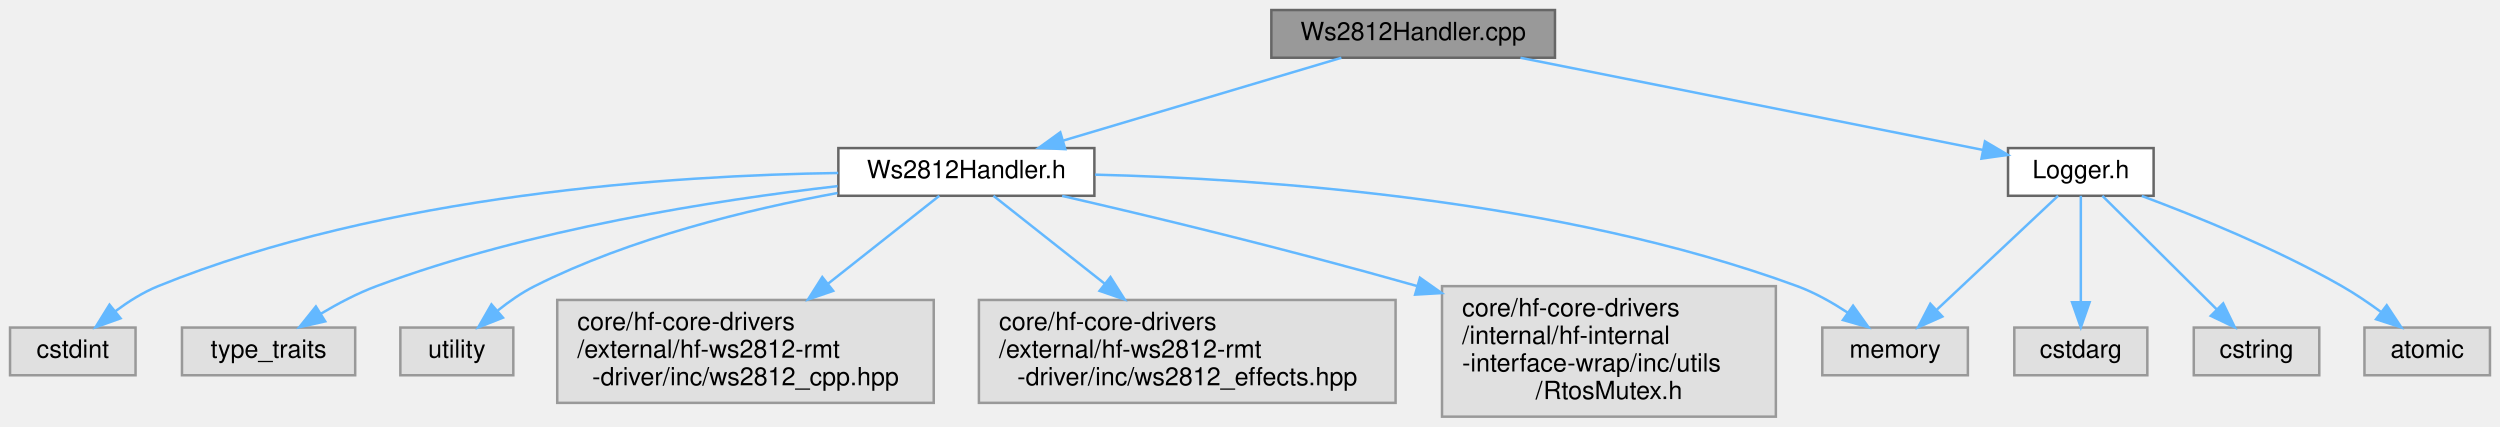
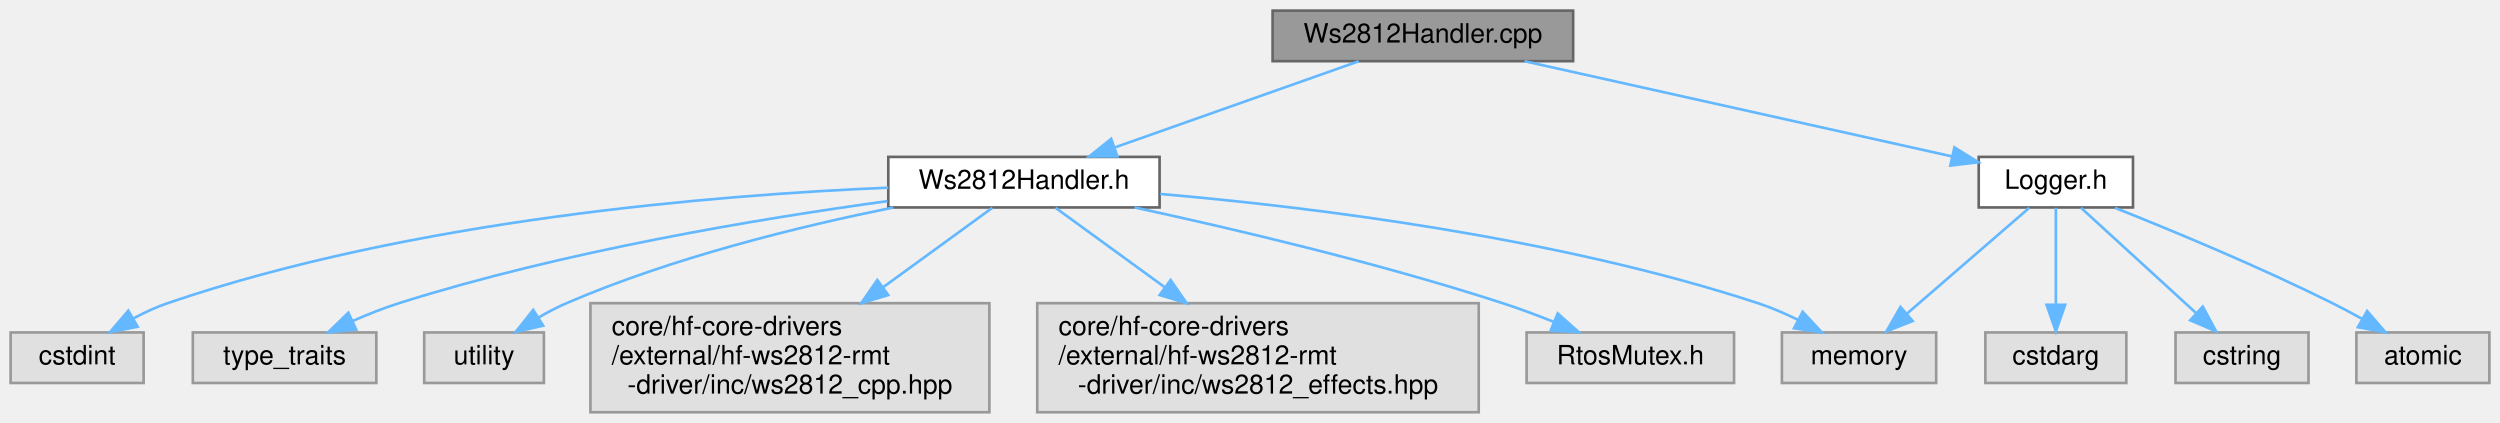
- <svg xmlns="http://www.w3.org/2000/svg" xmlns:xlink="http://www.w3.org/1999/xlink" width="996pt" height="170pt" viewBox="0.00 0.00 996.00 170.00">
-   <g id="graph0" class="graph" transform="scale(1 1) rotate(0) translate(4 166)">
+ <svg xmlns="http://www.w3.org/2000/svg" xmlns:xlink="http://www.w3.org/1999/xlink" width="940pt" height="159pt" viewBox="0.00 0.00 940.00 159.00">
+   <g id="graph0" class="graph" transform="scale(1 1) rotate(0) translate(4 155)">
    <g id="Node000001" class="node">
      <g id="a_Node000001">
        <a xlink:title="Implementation of WS2812 LED strip handler.">
-           <polygon fill="#999999" stroke="#666666" points="615.5,-162 502.5,-162 502.5,-143 615.5,-143 615.5,-162" />
-           <text text-anchor="middle" x="559" y="-150" font-family="Helvetica,sans-Serif" font-size="10.00">Ws2812Handler.cpp</text>
+           <polygon fill="#999999" stroke="#666666" points="587.5,-151 474.5,-151 474.5,-132 587.5,-132 587.5,-151" />
+           <text text-anchor="middle" x="531" y="-139" font-family="Helvetica,sans-Serif" font-size="10.00">Ws2812Handler.cpp</text>
        </a>
      </g>
    </g>
    <g id="Node000002" class="node">
      <g id="a_Node000002">
        <a xlink:href="Ws2812Handler_8h.html" target="_top" xlink:title="Unified handler for WS2812 addressable LED strips using RMT peripheral.">
-           <polygon fill="white" stroke="#666666" points="432,-107 330,-107 330,-88 432,-88 432,-107" />
-           <text text-anchor="middle" x="381" y="-95" font-family="Helvetica,sans-Serif" font-size="10.00">Ws2812Handler.h</text>
+           <polygon fill="white" stroke="#666666" points="432,-96 330,-96 330,-77 432,-77 432,-96" />
+           <text text-anchor="middle" x="381" y="-84" font-family="Helvetica,sans-Serif" font-size="10.00">Ws2812Handler.h</text>
        </a>
      </g>
    </g>
    <g id="edge1_Node000001_Node000002" class="edge">
      <g id="a_edge1_Node000001_Node000002">
        <a xlink:title=" ">
-           <path fill="none" stroke="#63b8ff" d="M530.4,-142.98C500.39,-134.05 453.02,-119.94 419.68,-110.02" />
-           <polygon fill="#63b8ff" stroke="#63b8ff" points="420.41,-106.58 409.82,-107.08 418.41,-113.29 420.41,-106.58" />
+           <path fill="none" stroke="#63b8ff" d="M506.9,-131.98C482.12,-123.23 443.3,-109.51 415.31,-99.62" />
+           <polygon fill="#63b8ff" stroke="#63b8ff" points="416.13,-96.2 405.54,-96.17 413.8,-102.8 416.13,-96.2" />
        </a>
      </g>
    </g>
    <g id="Node000010" class="node">
      <g id="a_Node000010">
        <a xlink:href="Logger_8h.html" target="_top" xlink:title="Advanced logging system with formatting capabilities.">
-           <polygon fill="white" stroke="#666666" points="854,-107 796,-107 796,-88 854,-88 854,-107" />
-           <text text-anchor="middle" x="825" y="-95" font-family="Helvetica,sans-Serif" font-size="10.00">Logger.h</text>
+           <polygon fill="white" stroke="#666666" points="798,-96 740,-96 740,-77 798,-77 798,-96" />
+           <text text-anchor="middle" x="769" y="-84" font-family="Helvetica,sans-Serif" font-size="10.00">Logger.h</text>
        </a>
      </g>
    </g>
    <g id="edge9_Node000001_Node000010" class="edge">
      <g id="a_edge9_Node000001_Node000010">
        <a xlink:title=" ">
-           <path fill="none" stroke="#63b8ff" d="M601.74,-142.98C652.6,-132.85 736.82,-116.07 785.99,-106.27" />
-           <polygon fill="#63b8ff" stroke="#63b8ff" points="786.8,-109.68 795.93,-104.29 785.43,-102.81 786.8,-109.68" />
+           <path fill="none" stroke="#63b8ff" d="M569.24,-131.98C613.37,-122.16 685.55,-106.08 730,-96.18" />
+           <polygon fill="#63b8ff" stroke="#63b8ff" points="730.86,-99.58 739.86,-93.99 729.34,-92.75 730.86,-99.58" />
        </a>
      </g>
    </g>
    <g id="Node000003" class="node">
      <g id="a_Node000003">
        <a xlink:title=" ">
-           <polygon fill="#e0e0e0" stroke="#999999" points="50,-35.5 0,-35.5 0,-16.5 50,-16.5 50,-35.5" />
-           <text text-anchor="middle" x="25" y="-23.5" font-family="Helvetica,sans-Serif" font-size="10.00">cstdint</text>
+           <polygon fill="#e0e0e0" stroke="#999999" points="50,-30 0,-30 0,-11 50,-11 50,-30" />
+           <text text-anchor="middle" x="25" y="-18" font-family="Helvetica,sans-Serif" font-size="10.00">cstdint</text>
        </a>
      </g>
    </g>
    <g id="edge2_Node000002_Node000003" class="edge">
      <g id="a_edge2_Node000002_Node000003">
        <a xlink:title=" ">
-           <path fill="none" stroke="#63b8ff" d="M329.93,-97.08C264.71,-96.14 149.46,-88.73 59,-52 53,-49.56 47.09,-45.83 41.92,-41.98" />
-           <polygon fill="#63b8ff" stroke="#63b8ff" points="44.02,-39.18 34.04,-35.61 39.62,-44.62 44.02,-39.18" />
+           <path fill="none" stroke="#63b8ff" d="M329.98,-84.43C265.3,-81.72 151.13,-72.46 59,-41 54.73,-39.54 50.38,-37.53 46.29,-35.34" />
+           <polygon fill="#63b8ff" stroke="#63b8ff" points="47.76,-32.15 37.36,-30.13 44.23,-38.19 47.76,-32.15" />
        </a>
      </g>
    </g>
    <g id="Node000004" class="node">
      <g id="a_Node000004">
        <a xlink:title=" ">
-           <polygon fill="#e0e0e0" stroke="#999999" points="780,-35.5 722,-35.5 722,-16.5 780,-16.5 780,-35.5" />
-           <text text-anchor="middle" x="751" y="-23.5" font-family="Helvetica,sans-Serif" font-size="10.00">memory</text>
+           <polygon fill="#e0e0e0" stroke="#999999" points="724,-30 666,-30 666,-11 724,-11 724,-30" />
+           <text text-anchor="middle" x="695" y="-18" font-family="Helvetica,sans-Serif" font-size="10.00">memory</text>
        </a>
      </g>
    </g>
    <g id="edge3_Node000002_Node000004" class="edge">
      <g id="a_edge3_Node000002_Node000004">
        <a xlink:title=" ">
-           <path fill="none" stroke="#63b8ff" d="M432.26,-96.42C498.76,-94.81 617.43,-86.72 712,-52 719,-49.43 726.05,-45.44 732.19,-41.4" />
-           <polygon fill="#63b8ff" stroke="#63b8ff" points="734.26,-44.22 740.42,-35.6 730.23,-38.5 734.26,-44.22" />
+           <path fill="none" stroke="#63b8ff" d="M432.24,-82.07C488.53,-77.2 581.02,-65.92 657,-41 662.07,-39.34 667.28,-37.07 672.17,-34.67" />
+           <polygon fill="#63b8ff" stroke="#63b8ff" points="673.8,-37.77 681.03,-30.01 670.55,-31.57 673.8,-37.77" />
        </a>
      </g>
    </g>
    <g id="Node000005" class="node">
      <g id="a_Node000005">
        <a xlink:title=" ">
-           <polygon fill="#e0e0e0" stroke="#999999" points="137.5,-35.5 68.5,-35.5 68.5,-16.5 137.5,-16.5 137.5,-35.5" />
-           <text text-anchor="middle" x="103" y="-23.5" font-family="Helvetica,sans-Serif" font-size="10.00">type_traits</text>
+           <polygon fill="#e0e0e0" stroke="#999999" points="137.5,-30 68.5,-30 68.5,-11 137.5,-11 137.5,-30" />
+           <text text-anchor="middle" x="103" y="-18" font-family="Helvetica,sans-Serif" font-size="10.00">type_traits</text>
        </a>
      </g>
    </g>
    <g id="edge4_Node000002_Node000005" class="edge">
      <g id="a_edge4_Node000002_Node000005">
        <a xlink:title=" ">
-           <path fill="none" stroke="#63b8ff" d="M329.69,-91.85C281.16,-86.28 206.89,-74.7 146,-52 138.43,-49.18 130.66,-45.08 123.84,-41.02" />
-           <polygon fill="#63b8ff" stroke="#63b8ff" points="125.56,-37.97 115.23,-35.63 121.85,-43.9 125.56,-37.97" />
+           <path fill="none" stroke="#63b8ff" d="M329.71,-79.38C281.51,-72.79 207.76,-60.54 146,-41 140.19,-39.16 134.13,-36.75 128.46,-34.25" />
+           <polygon fill="#63b8ff" stroke="#63b8ff" points="129.93,-31.07 119.38,-30.04 126.98,-37.42 129.93,-31.07" />
        </a>
      </g>
    </g>
    <g id="Node000006" class="node">
      <g id="a_Node000006">
        <a xlink:title=" ">
-           <polygon fill="#e0e0e0" stroke="#999999" points="200.5,-35.5 155.5,-35.5 155.5,-16.5 200.5,-16.5 200.5,-35.5" />
-           <text text-anchor="middle" x="178" y="-23.5" font-family="Helvetica,sans-Serif" font-size="10.00">utility</text>
+           <polygon fill="#e0e0e0" stroke="#999999" points="200.5,-30 155.5,-30 155.5,-11 200.5,-11 200.5,-30" />
+           <text text-anchor="middle" x="178" y="-18" font-family="Helvetica,sans-Serif" font-size="10.00">utility</text>
        </a>
      </g>
    </g>
    <g id="edge5_Node000002_Node000006" class="edge">
      <g id="a_edge5_Node000002_Node000006">
        <a xlink:title=" ">
-           <path fill="none" stroke="#63b8ff" d="M329.68,-89.11C294.38,-82.64 247.17,-71.19 209,-52 203.88,-49.43 198.83,-45.9 194.33,-42.3" />
-           <polygon fill="#63b8ff" stroke="#63b8ff" points="196.37,-39.44 186.51,-35.55 191.79,-44.73 196.37,-39.44" />
+           <path fill="none" stroke="#63b8ff" d="M331.86,-76.98C296.71,-69.9 248.79,-58.17 209,-41 205.46,-39.47 201.87,-37.58 198.43,-35.58" />
+           <polygon fill="#63b8ff" stroke="#63b8ff" points="200.22,-32.56 189.89,-30.19 196.49,-38.48 200.22,-32.56" />
        </a>
      </g>
    </g>
    <g id="Node000007" class="node">
      <g id="a_Node000007">
        <a xlink:title=" ">
-           <polygon fill="#e0e0e0" stroke="#999999" points="368,-46.5 218,-46.5 218,-5.5 368,-5.5 368,-46.5" />
-           <text text-anchor="start" x="226" y="-34.5" font-family="Helvetica,sans-Serif" font-size="10.00">core/hf-core-drivers</text>
-           <text text-anchor="start" x="226" y="-23.5" font-family="Helvetica,sans-Serif" font-size="10.00">/external/hf-ws2812-rmt</text>
-           <text text-anchor="middle" x="293" y="-12.5" font-family="Helvetica,sans-Serif" font-size="10.00">-driver/inc/ws2812_cpp.hpp</text>
+           <polygon fill="#e0e0e0" stroke="#999999" points="368,-41 218,-41 218,0 368,0 368,-41" />
+           <text text-anchor="start" x="226" y="-29" font-family="Helvetica,sans-Serif" font-size="10.00">core/hf-core-drivers</text>
+           <text text-anchor="start" x="226" y="-18" font-family="Helvetica,sans-Serif" font-size="10.00">/external/hf-ws2812-rmt</text>
+           <text text-anchor="middle" x="293" y="-7" font-family="Helvetica,sans-Serif" font-size="10.00">-driver/inc/ws2812_cpp.hpp</text>
        </a>
      </g>
    </g>
    <g id="edge6_Node000002_Node000007" class="edge">
      <g id="a_edge6_Node000002_Node000007">
        <a xlink:title=" ">
-           <path fill="none" stroke="#63b8ff" d="M370.21,-87.98C359.19,-79.27 341.52,-65.32 325.87,-52.96" />
-           <polygon fill="#63b8ff" stroke="#63b8ff" points="327.93,-50.12 317.91,-46.67 323.59,-55.62 327.93,-50.12" />
+           <path fill="none" stroke="#63b8ff" d="M369.13,-76.87C358.62,-69.22 342.73,-57.67 328.18,-47.09" />
+           <polygon fill="#63b8ff" stroke="#63b8ff" points="329.97,-44.06 319.82,-41.01 325.85,-49.72 329.97,-44.06" />
        </a>
      </g>
    </g>
    <g id="Node000008" class="node">
      <g id="a_Node000008">
        <a xlink:title=" ">
-           <polygon fill="#e0e0e0" stroke="#999999" points="552,-46.5 386,-46.5 386,-5.5 552,-5.5 552,-46.5" />
-           <text text-anchor="start" x="394" y="-34.5" font-family="Helvetica,sans-Serif" font-size="10.00">core/hf-core-drivers</text>
-           <text text-anchor="start" x="394" y="-23.5" font-family="Helvetica,sans-Serif" font-size="10.00">/external/hf-ws2812-rmt</text>
-           <text text-anchor="middle" x="469" y="-12.5" font-family="Helvetica,sans-Serif" font-size="10.00">-driver/inc/ws2812_effects.hpp</text>
+           <polygon fill="#e0e0e0" stroke="#999999" points="552,-41 386,-41 386,0 552,0 552,-41" />
+           <text text-anchor="start" x="394" y="-29" font-family="Helvetica,sans-Serif" font-size="10.00">core/hf-core-drivers</text>
+           <text text-anchor="start" x="394" y="-18" font-family="Helvetica,sans-Serif" font-size="10.00">/external/hf-ws2812-rmt</text>
+           <text text-anchor="middle" x="469" y="-7" font-family="Helvetica,sans-Serif" font-size="10.00">-driver/inc/ws2812_effects.hpp</text>
        </a>
      </g>
    </g>
    <g id="edge7_Node000002_Node000008" class="edge">
      <g id="a_edge7_Node000002_Node000008">
        <a xlink:title=" ">
-           <path fill="none" stroke="#63b8ff" d="M391.79,-87.98C402.81,-79.27 420.48,-65.32 436.13,-52.96" />
-           <polygon fill="#63b8ff" stroke="#63b8ff" points="438.41,-55.62 444.09,-46.67 434.07,-50.12 438.41,-55.62" />
+           <path fill="none" stroke="#63b8ff" d="M392.87,-76.87C403.38,-69.22 419.27,-57.67 433.82,-47.09" />
+           <polygon fill="#63b8ff" stroke="#63b8ff" points="436.15,-49.72 442.18,-41.01 432.03,-44.06 436.15,-49.72" />
        </a>
      </g>
    </g>
    <g id="Node000009" class="node">
      <g id="a_Node000009">
        <a xlink:title=" ">
-           <polygon fill="#e0e0e0" stroke="#999999" points="703.5,-52 570.5,-52 570.5,0 703.5,0 703.5,-52" />
-           <text text-anchor="start" x="578.5" y="-40" font-family="Helvetica,sans-Serif" font-size="10.00">core/hf-core-drivers</text>
-           <text text-anchor="start" x="578.5" y="-29" font-family="Helvetica,sans-Serif" font-size="10.00">/internal/hf-internal</text>
-           <text text-anchor="start" x="578.5" y="-18" font-family="Helvetica,sans-Serif" font-size="10.00">-interface-wrap/inc/utils</text>
-           <text text-anchor="middle" x="637" y="-7" font-family="Helvetica,sans-Serif" font-size="10.00">/RtosMutex.h</text>
+           <polygon fill="#e0e0e0" stroke="#999999" points="648,-30 570,-30 570,-11 648,-11 648,-30" />
+           <text text-anchor="middle" x="609" y="-18" font-family="Helvetica,sans-Serif" font-size="10.00">RtosMutex.h</text>
        </a>
      </g>
    </g>
    <g id="edge8_Node000002_Node000009" class="edge">
      <g id="a_edge8_Node000002_Node000009">
        <a xlink:title=" ">
-           <path fill="none" stroke="#63b8ff" d="M419.15,-87.95C453.66,-80.02 506.07,-67.49 560.53,-52.05" />
-           <polygon fill="#63b8ff" stroke="#63b8ff" points="561.71,-55.35 570.36,-49.24 559.78,-48.62 561.71,-55.35" />
+           <path fill="none" stroke="#63b8ff" d="M422.58,-77C459.37,-69.06 514.31,-56.17 561,-41 567.29,-38.96 573.92,-36.48 580.18,-33.99" />
+           <polygon fill="#63b8ff" stroke="#63b8ff" points="581.7,-37.15 589.62,-30.11 579.04,-30.67 581.7,-37.15" />
        </a>
      </g>
    </g>
    <g id="edge12_Node000010_Node000004" class="edge">
      <g id="a_edge12_Node000010_Node000004">
        <a xlink:title=" ">
-           <path fill="none" stroke="#63b8ff" d="M815.93,-87.98C803.94,-76.72 782.62,-56.69 767.68,-42.67" />
-           <polygon fill="#63b8ff" stroke="#63b8ff" points="769.83,-39.89 760.15,-35.59 765.04,-44.99 769.83,-39.89" />
+           <path fill="none" stroke="#63b8ff" d="M759.02,-76.87C747.28,-66.71 727.56,-49.66 713.1,-37.15" />
+           <polygon fill="#63b8ff" stroke="#63b8ff" points="715.15,-34.3 705.3,-30.41 710.57,-39.59 715.15,-34.3" />
        </a>
      </g>
    </g>
    <g id="Node000011" class="node">
      <g id="a_Node000011">
        <a xlink:title=" ">
-           <polygon fill="#e0e0e0" stroke="#999999" points="851.5,-35.5 798.5,-35.5 798.5,-16.5 851.5,-16.5 851.5,-35.5" />
-           <text text-anchor="middle" x="825" y="-23.5" font-family="Helvetica,sans-Serif" font-size="10.00">cstdarg</text>
+           <polygon fill="#e0e0e0" stroke="#999999" points="795.5,-30 742.5,-30 742.5,-11 795.5,-11 795.5,-30" />
+           <text text-anchor="middle" x="769" y="-18" font-family="Helvetica,sans-Serif" font-size="10.00">cstdarg</text>
        </a>
      </g>
    </g>
    <g id="edge10_Node000010_Node000011" class="edge">
      <g id="a_edge10_Node000010_Node000011">
        <a xlink:title=" ">
-           <path fill="none" stroke="#63b8ff" d="M825,-87.98C825,-77.56 825,-59.61 825,-45.88" />
-           <polygon fill="#63b8ff" stroke="#63b8ff" points="828.5,-45.59 825,-35.59 821.5,-45.59 828.5,-45.59" />
+           <path fill="none" stroke="#63b8ff" d="M769,-76.87C769,-67.66 769,-52.79 769,-40.77" />
+           <polygon fill="#63b8ff" stroke="#63b8ff" points="772.5,-40.41 769,-30.41 765.5,-40.41 772.5,-40.41" />
        </a>
      </g>
    </g>
    <g id="Node000012" class="node">
      <g id="a_Node000012">
        <a xlink:title=" ">
-           <polygon fill="#e0e0e0" stroke="#999999" points="920,-35.5 870,-35.5 870,-16.5 920,-16.5 920,-35.5" />
-           <text text-anchor="middle" x="895" y="-23.5" font-family="Helvetica,sans-Serif" font-size="10.00">cstring</text>
+           <polygon fill="#e0e0e0" stroke="#999999" points="864,-30 814,-30 814,-11 864,-11 864,-30" />
+           <text text-anchor="middle" x="839" y="-18" font-family="Helvetica,sans-Serif" font-size="10.00">cstring</text>
        </a>
      </g>
    </g>
    <g id="edge11_Node000010_Node000012" class="edge">
      <g id="a_edge11_Node000010_Node000012">
        <a xlink:title=" ">
-           <path fill="none" stroke="#63b8ff" d="M833.58,-87.98C844.92,-76.72 865.09,-56.69 879.22,-42.67" />
-           <polygon fill="#63b8ff" stroke="#63b8ff" points="881.72,-45.12 886.35,-35.59 876.78,-40.15 881.72,-45.12" />
+           <path fill="none" stroke="#63b8ff" d="M778.44,-76.87C789.55,-66.71 808.2,-49.66 821.88,-37.15" />
+           <polygon fill="#63b8ff" stroke="#63b8ff" points="824.24,-39.74 829.26,-30.41 819.52,-34.57 824.24,-39.74" />
        </a>
      </g>
    </g>
    <g id="Node000013" class="node">
      <g id="a_Node000013">
        <a xlink:title=" ">
-           <polygon fill="#e0e0e0" stroke="#999999" points="988,-35.5 938,-35.5 938,-16.5 988,-16.5 988,-35.5" />
-           <text text-anchor="middle" x="963" y="-23.5" font-family="Helvetica,sans-Serif" font-size="10.00">atomic</text>
+           <polygon fill="#e0e0e0" stroke="#999999" points="932,-30 882,-30 882,-11 932,-11 932,-30" />
+           <text text-anchor="middle" x="907" y="-18" font-family="Helvetica,sans-Serif" font-size="10.00">atomic</text>
        </a>
      </g>
    </g>
    <g id="edge13_Node000010_Node000013" class="edge">
      <g id="a_edge13_Node000010_Node000013">
        <a xlink:title=" ">
-           <path fill="none" stroke="#63b8ff" d="M849.29,-87.93C870.86,-79.89 902.91,-66.91 929,-52 934.25,-49 939.64,-45.34 944.55,-41.75" />
-           <polygon fill="#63b8ff" stroke="#63b8ff" points="946.87,-44.38 952.71,-35.54 942.63,-38.81 946.87,-44.38" />
+           <path fill="none" stroke="#63b8ff" d="M791.25,-76.85C812.54,-68.38 845.41,-54.76 873,-41 876.66,-39.17 880.48,-37.13 884.18,-35.07" />
+           <polygon fill="#63b8ff" stroke="#63b8ff" points="886.04,-38.04 892.97,-30.03 882.56,-31.97 886.04,-38.04" />
        </a>
      </g>
    </g>
  </g>
</svg>
